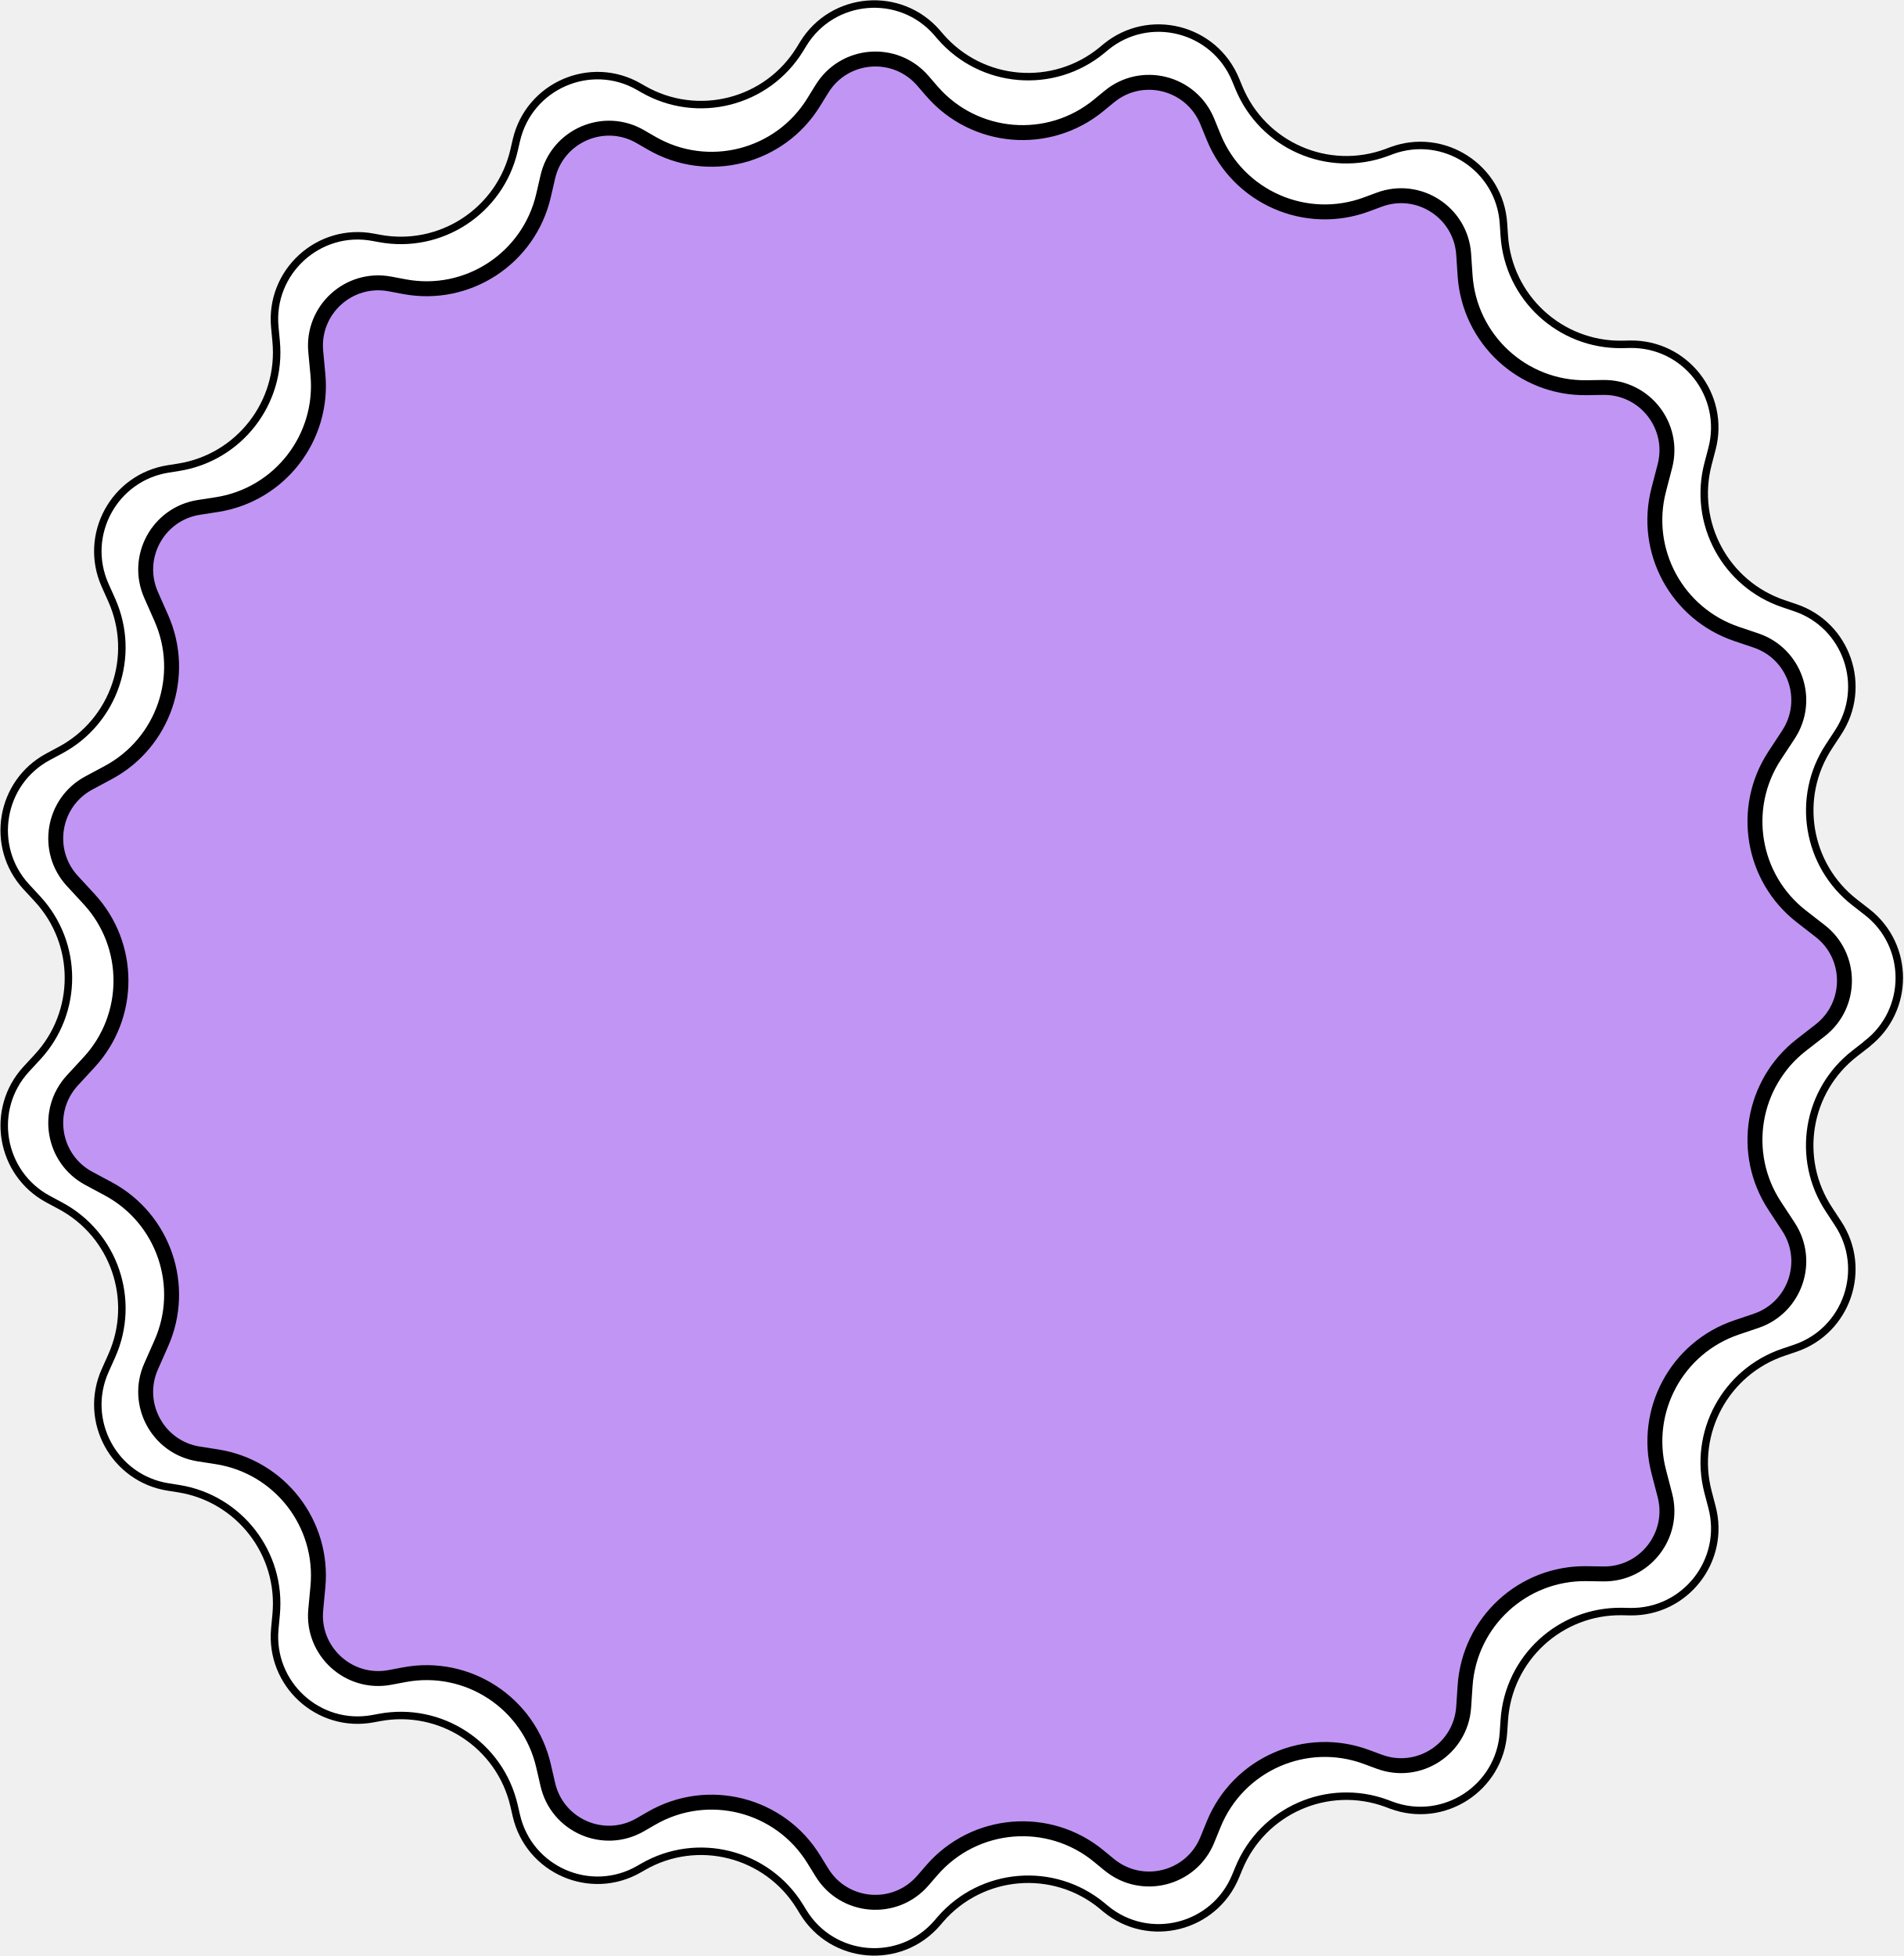
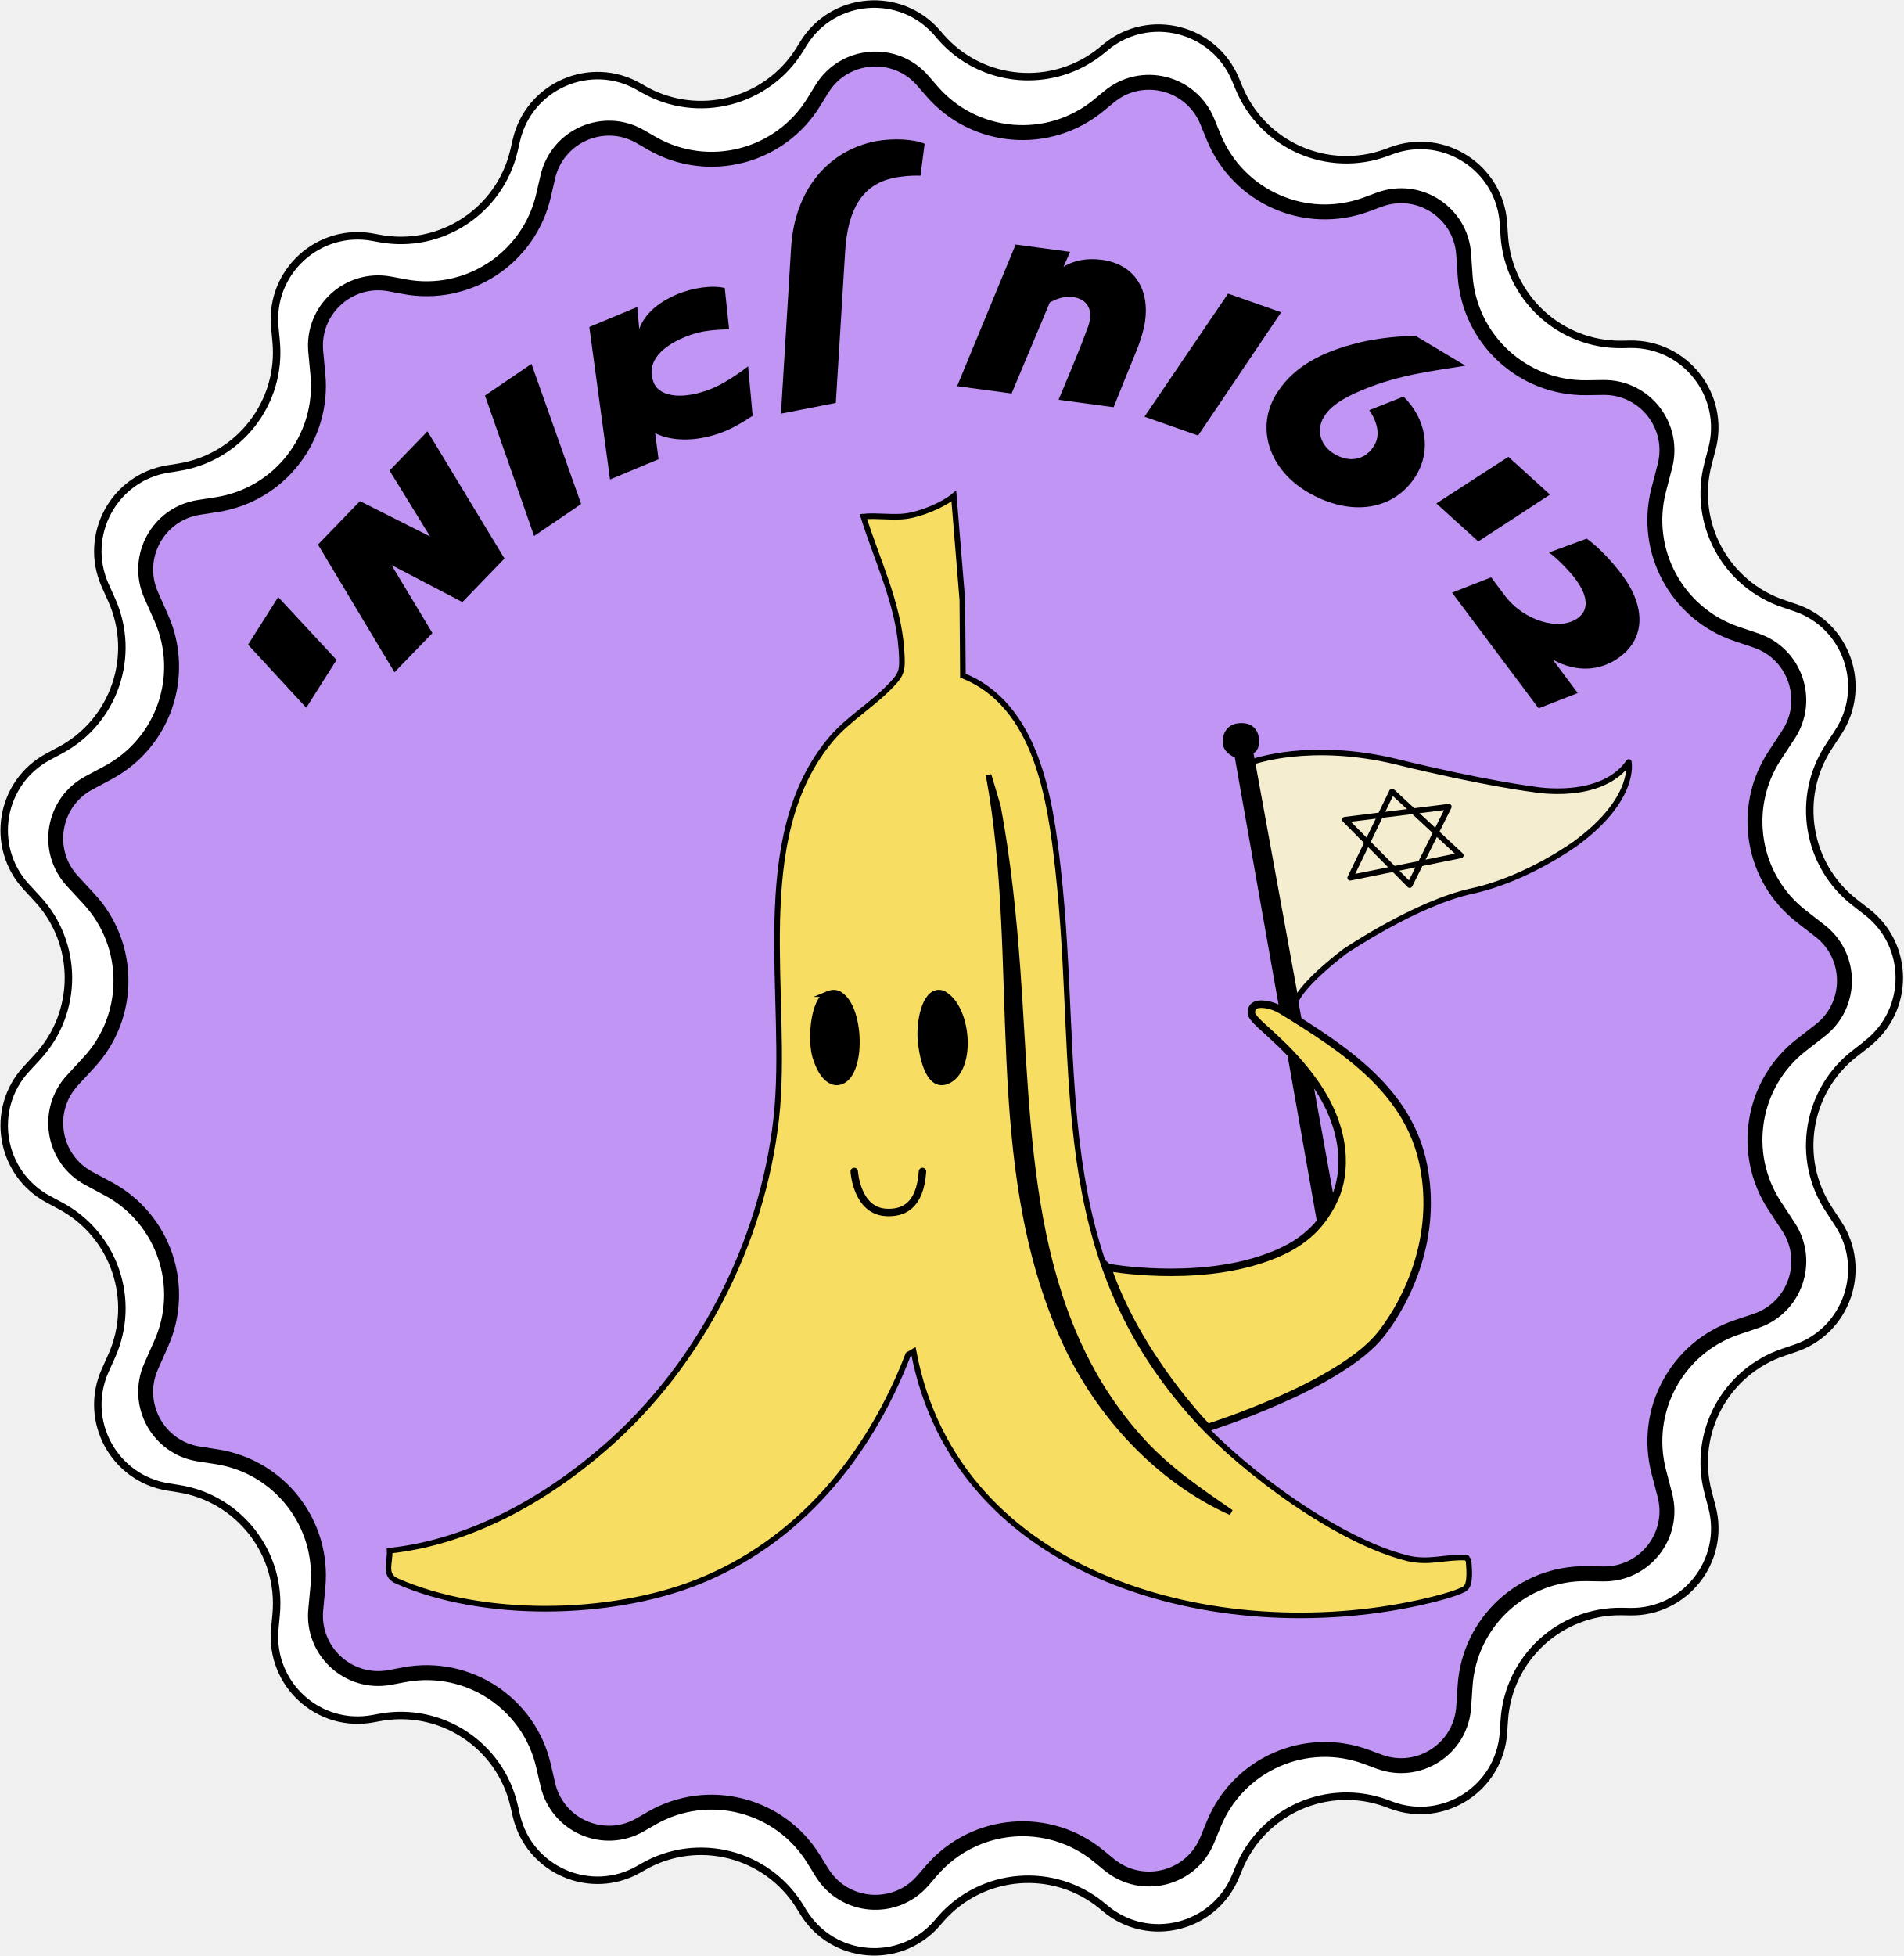
<svg xmlns="http://www.w3.org/2000/svg" width="255" height="262" viewBox="0 0 255 262" fill="none">
-   <path d="M250.124 139.836L248.488 141.108C242.053 146.088 240.539 155.195 245.016 161.989L246.255 163.881C250.279 170.001 247.415 178.278 240.483 180.602L238.946 181.122C231.174 183.733 226.751 191.922 228.83 199.856L229.361 201.881C231.24 209.029 225.779 216 218.393 215.879L217.31 215.857C209.017 215.724 202.074 222.131 201.532 230.419L201.422 232.068C200.935 239.515 193.417 244.395 186.419 241.805L185.777 241.562C177.905 238.652 169.149 242.502 165.965 250.27L165.544 251.289C162.692 258.249 153.924 260.462 148.12 255.671L147.655 255.283C141.143 249.905 131.536 250.702 125.996 257.076L125.543 257.607C120.601 263.295 111.568 262.553 107.621 256.135L107.168 255.394C102.756 248.212 93.436 245.844 86.139 250.06L85.619 250.359C79.129 254.099 70.87 250.503 69.179 243.2L68.869 241.861C66.99 233.716 59.029 228.516 50.825 230.054L49.985 230.209C42.688 231.581 36.121 225.561 36.817 218.169L36.994 216.277C37.779 208.066 32.03 200.663 23.881 199.391L22.555 199.181C15.291 198.052 11.089 190.328 14.075 183.611L14.981 181.586C18.298 174.128 15.302 165.364 8.104 161.513L6.457 160.628C0.022 157.176 -1.426 148.567 3.527 143.2L5.031 141.573C10.548 135.598 10.548 126.391 5.031 120.416L3.527 118.789C-1.426 113.422 0.011 104.813 6.457 101.361L8.104 100.476C15.291 96.625 18.298 87.861 14.981 80.403L14.075 78.378C11.089 71.661 15.291 63.937 22.555 62.808L23.881 62.598C32.03 61.325 37.779 53.934 36.994 45.712L36.817 43.82C36.11 36.428 42.688 30.408 49.985 31.78L50.825 31.935C59.029 33.473 66.99 28.262 68.869 20.128L69.179 18.789C70.87 11.486 79.129 7.879 85.619 11.63L86.139 11.929C93.436 16.134 102.756 13.777 107.168 6.595L107.621 5.854C111.568 -0.564 120.601 -1.306 125.543 4.382L125.996 4.913C131.536 11.287 141.143 12.084 147.655 6.706L148.12 6.318C153.924 1.527 162.692 3.74 165.544 10.7L165.965 11.719C169.149 19.486 177.905 23.337 185.777 20.427L186.419 20.184C193.417 17.594 200.935 22.474 201.422 29.921L201.532 31.57C202.074 39.858 209.017 46.254 217.31 46.133L218.393 46.11C225.779 46 231.229 52.96 229.361 60.108L228.83 62.133C226.751 70.067 231.174 78.256 238.946 80.867L240.483 81.387C247.427 83.711 250.279 91.988 246.255 98.108L245.016 100C240.55 106.805 242.064 115.901 248.488 120.881L250.124 122.153C255.896 126.624 255.896 135.343 250.124 139.814V139.836Z" fill="white" stroke="black" stroke-miterlimit="10" />
-   <path d="M243.855 138.01L241.335 139.969C234.712 145.114 233.153 154.487 237.752 161.502L239.61 164.335C242.628 168.949 240.483 175.168 235.254 176.928L232.667 177.802C224.651 180.502 220.096 188.945 222.23 197.133L223.048 200.276C224.452 205.665 220.339 210.91 214.778 210.822L212.577 210.788C204.009 210.656 196.845 217.262 196.281 225.827L196.093 228.637C195.728 234.259 190.056 237.932 184.782 235.974L183.08 235.343C174.942 232.322 165.887 236.306 162.604 244.339L161.741 246.453C159.596 251.709 152.974 253.369 148.595 249.761L147.235 248.644C140.502 243.078 130.574 243.908 124.847 250.503L123.63 251.908C119.904 256.202 113.083 255.648 110.109 250.802L109.036 249.064C104.481 241.639 94.84 239.194 87.3 243.543L85.785 244.417C80.887 247.25 74.651 244.527 73.391 239.017L72.816 236.527C70.881 228.117 62.656 222.728 54.175 224.322L52.23 224.687C46.735 225.716 41.77 221.19 42.301 215.613L42.589 212.559C43.396 204.083 37.469 196.447 29.056 195.131L26.634 194.754C21.162 193.902 18 188.082 20.244 183.025L21.604 179.949C25.02 172.258 21.924 163.229 14.517 159.245L11.896 157.84C7.054 155.239 5.97 148.766 9.696 144.716L11.952 142.27C17.624 136.107 17.624 126.613 11.952 120.449L9.696 118.003C5.97 113.965 7.054 107.48 11.896 104.88L14.517 103.474C21.924 99.491 25.02 90.461 21.604 82.771L20.244 79.694C18 74.626 21.173 68.817 26.634 67.965L29.056 67.589C37.459 66.283 43.396 58.637 42.589 50.16L42.301 47.106C41.77 41.529 46.724 37.003 52.23 38.032L54.175 38.398C62.656 39.991 70.87 34.602 72.816 26.192L73.391 23.703C74.662 18.192 80.898 15.47 85.785 18.302L87.3 19.177C94.84 23.537 104.481 21.091 109.036 13.655L110.109 11.918C113.083 7.071 119.904 6.507 123.63 10.811L124.847 12.216C130.563 18.811 140.502 19.641 147.235 14.075L148.595 12.958C152.962 9.339 159.585 11.01 161.741 16.266L162.604 18.38C165.887 26.414 174.942 30.397 183.08 27.376L184.782 26.745C190.056 24.787 195.728 28.461 196.093 34.082L196.281 36.893C196.845 45.446 204.009 52.064 212.577 51.931L214.778 51.898C220.339 51.809 224.452 57.054 223.048 62.443L222.23 65.586C220.085 73.774 224.651 82.217 232.667 84.917L235.254 85.791C240.472 87.551 242.628 93.77 239.61 98.384L237.752 101.217C233.153 108.233 234.712 117.605 241.335 122.751L243.855 124.709C248.189 128.084 248.189 134.635 243.855 138.01Z" fill="#C195F4" stroke="black" stroke-width="2" stroke-miterlimit="10" />
+   <g clip-path="url(#clip0_1293_546)">
+     <path d="M250.124 139.836L248.488 141.108C242.053 146.088 240.539 155.195 245.016 161.989L246.255 163.881C250.279 170.001 247.415 178.278 240.483 180.602L238.946 181.122C231.174 183.733 226.751 191.922 228.83 199.856L229.361 201.881C231.24 209.029 225.779 216 218.393 215.879L217.31 215.857C209.017 215.724 202.074 222.131 201.532 230.419L201.422 232.068C200.935 239.515 193.417 244.395 186.419 241.805L185.777 241.562C177.905 238.652 169.149 242.502 165.965 250.27L165.544 251.289C162.692 258.249 153.924 260.462 148.12 255.671L147.655 255.283C141.143 249.905 131.536 250.702 125.996 257.076L125.543 257.607C120.601 263.295 111.568 262.553 107.621 256.135L107.168 255.394C102.756 248.212 93.436 245.844 86.139 250.06L85.619 250.359C79.129 254.099 70.87 250.503 69.179 243.2L68.869 241.861C66.99 233.716 59.029 228.516 50.825 230.054L49.985 230.209C42.688 231.581 36.121 225.561 36.817 218.169L36.994 216.277C37.779 208.066 32.03 200.663 23.881 199.391L22.555 199.181C15.291 198.052 11.089 190.328 14.075 183.611L14.981 181.586C18.298 174.128 15.302 165.364 8.104 161.513L6.457 160.628C0.022 157.176 -1.426 148.567 3.527 143.2L5.031 141.573C10.548 135.598 10.548 126.391 5.031 120.416L3.527 118.789C-1.426 113.422 0.011 104.813 6.457 101.361L8.104 100.476C15.291 96.625 18.298 87.861 14.981 80.403L14.075 78.378C11.089 71.661 15.291 63.937 22.555 62.808L23.881 62.598C32.03 61.325 37.779 53.934 36.994 45.712L36.817 43.82C36.11 36.428 42.688 30.408 49.985 31.78L50.825 31.935C59.029 33.473 66.99 28.262 68.869 20.128L69.179 18.789C70.87 11.486 79.129 7.879 85.619 11.63L86.139 11.929C93.436 16.134 102.756 13.777 107.168 6.595L107.621 5.854C111.568 -0.564 120.601 -1.306 125.543 4.382L125.996 4.913C131.536 11.287 141.143 12.084 147.655 6.706L148.12 6.318C153.924 1.527 162.692 3.74 165.544 10.7L165.965 11.719C169.149 19.486 177.905 23.337 185.777 20.427L186.419 20.184C193.417 17.594 200.935 22.474 201.422 29.921L201.532 31.57C202.074 39.858 209.017 46.254 217.31 46.133L218.393 46.11C225.779 46 231.229 52.96 229.361 60.108L228.83 62.133C226.751 70.067 231.174 78.256 238.946 80.867L240.483 81.387C247.427 83.711 250.279 91.988 246.255 98.108L245.016 100C240.55 106.805 242.064 115.901 248.488 120.881L250.124 122.153C255.896 126.624 255.896 135.343 250.124 139.814V139.836Z" fill="white" stroke="black" stroke-miterlimit="10" />
+     <path d="M243.855 138.01L241.335 139.969C234.712 145.114 233.153 154.487 237.752 161.502L239.61 164.335C242.628 168.949 240.483 175.168 235.254 176.928L232.667 177.802C224.651 180.502 220.096 188.945 222.23 197.133L223.048 200.276C224.452 205.665 220.339 210.91 214.778 210.822L212.577 210.788C204.009 210.656 196.845 217.262 196.281 225.827L196.093 228.637C195.728 234.259 190.056 237.932 184.782 235.974L183.08 235.343C174.942 232.322 165.887 236.306 162.604 244.339L161.741 246.453C159.596 251.709 152.974 253.369 148.595 249.761L147.235 248.644C140.502 243.078 130.574 243.908 124.847 250.503L123.63 251.908C119.904 256.202 113.083 255.648 110.109 250.802L109.036 249.064C104.481 241.639 94.84 239.194 87.3 243.543L85.785 244.417C80.887 247.25 74.651 244.527 73.391 239.017L72.816 236.527C70.881 228.117 62.656 222.728 54.175 224.322L52.23 224.687C46.735 225.716 41.77 221.19 42.301 215.613L42.589 212.559C43.396 204.083 37.469 196.447 29.056 195.131L26.634 194.754C21.162 193.902 18 188.082 20.244 183.025L21.604 179.949C25.02 172.258 21.924 163.229 14.517 159.245L11.896 157.84C7.054 155.239 5.97 148.766 9.696 144.716L11.952 142.27C17.624 136.107 17.624 126.613 11.952 120.449L9.696 118.003C5.97 113.965 7.054 107.48 11.896 104.88L14.517 103.474C21.924 99.491 25.02 90.461 21.604 82.771L20.244 79.694C18 74.626 21.173 68.817 26.634 67.965L29.056 67.589C37.459 66.283 43.396 58.637 42.589 50.16L42.301 47.106C41.77 41.529 46.724 37.003 52.23 38.032L54.175 38.398C62.656 39.991 70.87 34.602 72.816 26.192L73.391 23.703C74.662 18.192 80.898 15.47 85.785 18.302L87.3 19.177C94.84 23.537 104.481 21.091 109.036 13.655L110.109 11.918C113.083 7.071 119.904 6.507 123.63 10.811L124.847 12.216C130.563 18.811 140.502 19.641 147.235 14.075L148.595 12.958C152.962 9.339 159.585 11.01 161.741 16.266L162.604 18.38C165.887 26.414 174.942 30.397 183.08 27.376L184.782 26.745C190.056 24.787 195.728 28.461 196.093 34.082L196.281 36.893C196.845 45.446 204.009 52.064 212.577 51.931L214.778 51.898C220.339 51.809 224.452 57.054 223.048 62.443L222.23 65.586C220.085 73.774 224.651 82.217 232.667 84.917L235.254 85.791C240.472 87.551 242.628 93.77 239.61 98.384L237.752 101.217C233.153 108.233 234.712 117.605 241.335 122.751L243.855 124.709C248.189 128.084 248.189 134.635 243.855 138.01Z" fill="#C195F4" stroke="black" stroke-width="2" stroke-miterlimit="10" />
+     <path d="M33.235 86.345L37.27 79.982L45.087 88.392L41.029 94.799L33.235 86.356V86.345Z" fill="black" />
+     <path d="M42.588 72.955L48.227 67.124L57.625 71.86L52.185 63.03L57.271 57.773L67.586 74.814L61.948 80.646L52.45 75.689L57.934 84.796L52.849 90.052L42.599 72.944L42.588 72.955Z" fill="black" />
+     <path d="M64.966 52.982L71.202 48.744L77.858 67.511L71.556 71.793L64.977 52.982H64.966Z" fill="black" />
+     <path d="M78.952 43.798L85.376 41.12L85.641 44.063C86.349 42.093 88.118 40.5 90.804 39.382C92.839 38.541 95.415 38.176 97.095 38.575L97.681 44.107C94.895 44.174 93.436 44.45 91.766 45.136C88.107 46.664 86.614 48.81 87.576 51.234C88.361 53.248 91.7 53.58 95.481 51.997C96.742 51.477 98.643 50.304 100.224 49.065L100.832 55.693C99.749 56.423 98.289 57.276 97.272 57.696C93.778 59.157 90.23 59.245 87.775 58.028L88.228 61.514L81.727 64.225L78.952 43.798Z" fill="black" />
+     <path d="M105.985 33.175C106.438 25.628 110.772 20.195 117.384 18.9C119.728 18.491 122.447 18.634 123.874 19.254L123.321 23.537C122.005 23.481 120.513 23.636 119.484 23.88C115.581 24.82 113.58 27.907 113.226 33.684L111.977 53.967L104.625 55.405L105.985 33.164V33.175Z" fill="black" />
+     <path d="M136.069 32.754L143.366 33.739L142.47 35.753C143.83 34.868 145.654 34.536 147.622 34.801C151.768 35.355 154.013 38.508 153.416 42.968C153.283 43.975 152.94 45.17 152.454 46.486C151.392 49.054 150.198 52.053 149.192 54.542L141.818 53.546C143.133 50.382 144.482 47.272 145.676 44.008C145.864 43.587 145.975 43.067 146.03 42.724C146.251 41.109 145.378 40.013 143.753 39.792C142.747 39.659 141.696 39.914 140.635 40.533L135.527 52.705L128.23 51.721L136.069 32.754Z" fill="black" />
+     <path d="M164.527 39.327L171.636 41.828L160.514 58.338L153.327 55.815L164.527 39.327Z" fill="black" />
+     <path d="M170.929 52.882C172.875 49.629 176.214 47.471 181.122 46.144C184.473 45.17 188.221 45.004 189.625 44.971L196.314 48.976C192.809 49.596 187.657 50.061 182.427 52.274C179.696 53.414 178.17 54.498 177.352 55.859C176.291 57.641 176.899 59.699 178.756 60.805C180.835 62.045 182.947 61.613 184.119 59.655C184.893 58.371 184.627 56.667 183.444 54.941L188.033 53.115C191.062 56.114 191.759 60.274 189.768 63.605C186.894 68.407 180.901 69.337 175.075 65.851C170.011 62.819 168.253 57.342 170.918 52.882H170.929Z" fill="black" />
+     <path d="M202.074 61.182L207.657 66.25L198.049 72.524L192.433 67.434L202.074 61.193V61.182Z" fill="black" />
+     <path d="M199.774 77.337L201.599 79.772C204.13 83.158 208.962 84.608 211.428 82.76C212.876 81.675 212.765 79.838 211.074 77.57C210.2 76.408 208.586 74.759 207.525 74.007L212.577 72.148C214.114 73.254 215.872 75.08 217.298 76.983C220.494 81.255 220.427 85.437 217.044 87.971C214.402 89.952 211.14 90.085 208.022 88.348L211.372 92.829L206.132 94.876L194.534 79.385L199.763 77.337H199.774Z" fill="black" />
+     <path d="M165.765 101.195L177.706 168.684L179.74 168.308L167.523 100.708C167.523 100.708 168.563 100.409 168.264 98.772C167.91 96.791 165.765 97.278 165.765 97.278C165.765 97.278 164.229 97.399 164.173 99.358C164.14 100.63 165.765 101.195 165.765 101.195Z" fill="black" stroke="black" stroke-width="0.75" stroke-linejoin="round" />
+     <path d="M218.216 102.08C218.216 102.08 219.255 106.949 211.195 112.902C211.195 112.902 204.672 117.727 197.187 119.353C189.702 120.98 180.205 127.409 180.205 127.409C180.205 127.409 174.809 131.415 173.615 134.049L167.778 102.069C167.778 102.069 175.495 99.192 187.225 102.069C198.956 104.946 205.546 105.743 205.546 105.743C205.546 105.743 214.512 107.381 218.216 102.069V102.08Z" fill="#F4EDD0" stroke="black" stroke-width="0.75" stroke-linecap="round" stroke-linejoin="round" />
+     <path d="M180.183 109.793L194.102 108.055L188.862 118.557L180.183 109.793Z" stroke="black" stroke-width="0.75" stroke-linejoin="round" />
+     <path d="M180.89 117.572L195.705 114.573L186.496 106.008L180.89 117.572Z" stroke="black" stroke-width="0.75" stroke-linejoin="round" />
+     <path d="M121.419 69.127C119.639 69.359 117.505 69.016 115.681 69.182C117.505 75.025 120.358 80.801 120.778 87.02C120.977 89.963 120.888 90.295 118.876 92.287C116.554 94.589 113.525 96.437 111.402 98.938C100.103 112.249 105.797 133.772 104.006 149.828C102.137 166.493 93.801 182.77 81.219 193.759C73.148 200.807 63.02 206.55 52.207 207.701C52.307 209.295 51.356 210.954 53.191 211.762C64.679 216.83 81.617 216.509 93.204 211.995C106.969 206.628 116.455 195.009 121.673 181.443L122.403 181.011C128.141 211.563 163.223 220.526 190.045 214.684C191.493 214.374 195.197 213.5 196.292 212.769C197.088 212.238 196.822 209.914 196.756 209.018L196.491 208.631C193.693 208.476 191.46 209.427 188.608 208.719C179.376 206.451 166.749 197.156 160.37 190.151C139.982 167.776 144.836 143.919 141.751 116.333C140.701 106.905 138.877 94.456 129.015 90.483L128.937 80.347L127.799 66.427C126.328 67.666 123.332 68.872 121.43 69.116L121.419 69.127Z" fill="black" />
+     <path d="M121.419 69.127C123.31 68.883 126.317 67.666 127.787 66.438L128.926 80.358L129.004 90.494C138.866 94.467 140.69 106.927 141.74 116.344C144.825 143.93 139.982 167.788 160.359 190.162C166.738 197.167 179.365 206.462 188.596 208.73C191.449 209.427 193.682 208.487 196.48 208.642L196.745 209.029C196.811 209.925 197.077 212.249 196.281 212.78C195.186 213.511 191.482 214.374 190.034 214.695C163.211 220.537 128.141 211.574 122.392 181.022L121.662 181.454C116.444 195.02 106.969 206.639 93.193 212.006C81.617 216.52 64.668 216.841 53.18 211.773C51.345 210.965 52.296 209.306 52.196 207.712C63.009 206.55 73.137 200.818 81.208 193.77C93.79 182.781 102.126 166.504 103.994 149.839C105.797 133.772 100.092 112.26 111.391 98.948C113.503 96.459 116.543 94.6 118.865 92.298C120.877 90.306 120.966 89.974 120.767 87.031C120.347 80.812 117.494 75.036 115.67 69.193C117.494 69.016 119.628 69.37 121.408 69.138L121.419 69.127ZM164.925 202.589C160.79 199.745 156.611 196.912 153.183 193.194C137.285 175.987 137.904 151.665 136.323 129.844C135.792 122.518 135.04 115.215 133.691 108L132.442 103.806C137.097 128.803 131.801 155.748 142.57 179.506C147.036 189.354 155.008 198.118 164.925 202.589ZM110.849 133.163C108.87 134.015 108.55 139.482 109.246 141.64C109.611 142.768 110.385 144.76 111.966 144.992C115.703 145.114 115.603 135.044 112.497 133.197C111.944 132.865 111.446 132.909 110.838 133.163H110.849ZM125.875 132.964C123.829 132.82 123.089 137.036 123.332 139.482C123.453 140.699 124.139 145.856 126.814 144.86C130.341 143.532 129.877 135.454 126.693 133.285C126.372 133.064 126.306 132.997 125.875 132.964Z" fill="#F7DE63" stroke="black" stroke-width="0.75" stroke-miterlimit="10" />
+     <path d="M164.925 202.589C155.008 198.129 147.025 189.354 142.57 179.506C131.801 155.748 137.097 128.815 132.442 103.806L133.691 108C135.051 115.215 135.792 122.529 136.323 129.844C137.904 151.665 137.285 175.987 153.184 193.194C156.611 196.901 160.79 199.745 164.925 202.589Z" fill="black" />
+     <path d="M148.374 169.757C148.374 169.757 159.895 171.893 169.458 168.54C173.107 167.256 176.722 165.265 178.867 160.396C180.249 157.264 180.691 151.455 176.07 144.948C172.068 139.316 167.645 136.848 167.645 135.653C167.645 134.458 168.706 134.425 169.624 134.558C170.365 134.668 171.061 134.945 171.681 135.321C180.415 140.644 188.762 146.254 190.708 156.113C192.621 165.763 188.563 174.128 185.114 178.588C179.663 185.636 161.785 191.224 161.785 191.224C161.785 191.224 152.432 181.741 148.363 169.746L148.374 169.757Z" fill="#F7DE63" stroke="black" stroke-miterlimit="10" />
+     <path d="M114.443 156.921C114.443 156.921 114.763 162.166 118.688 162.399C120.944 162.531 123.265 161.613 123.586 156.921" stroke="black" stroke-linecap="round" stroke-linejoin="round" />
+   </g>
+   <defs>
+     <clipPath id="clip0_1293_546">
+       <rect width="255" height="262" fill="white" />
+     </clipPath>
+   </defs>
</svg>
